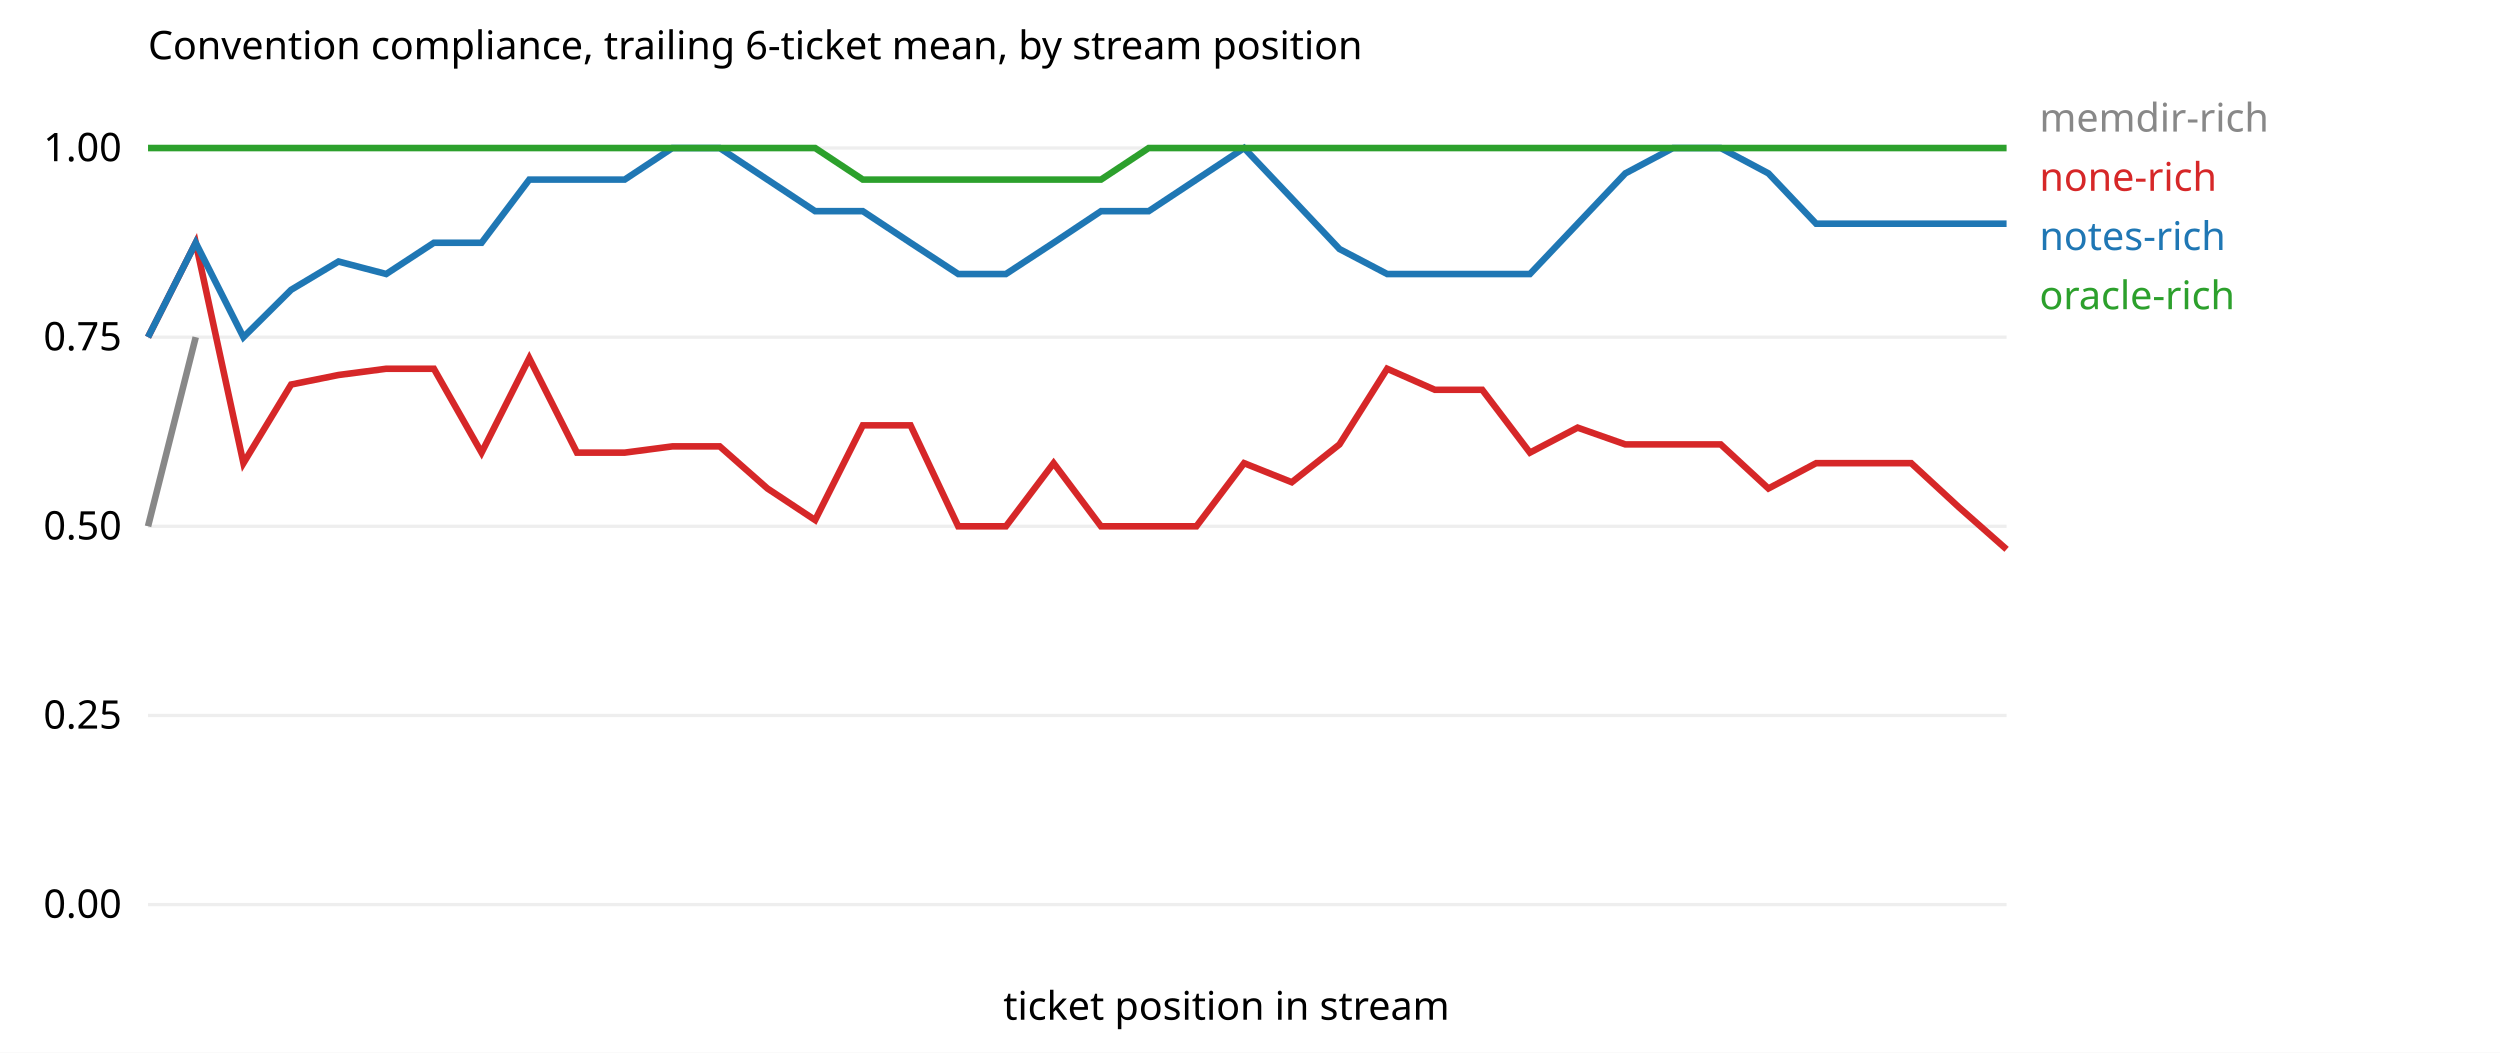
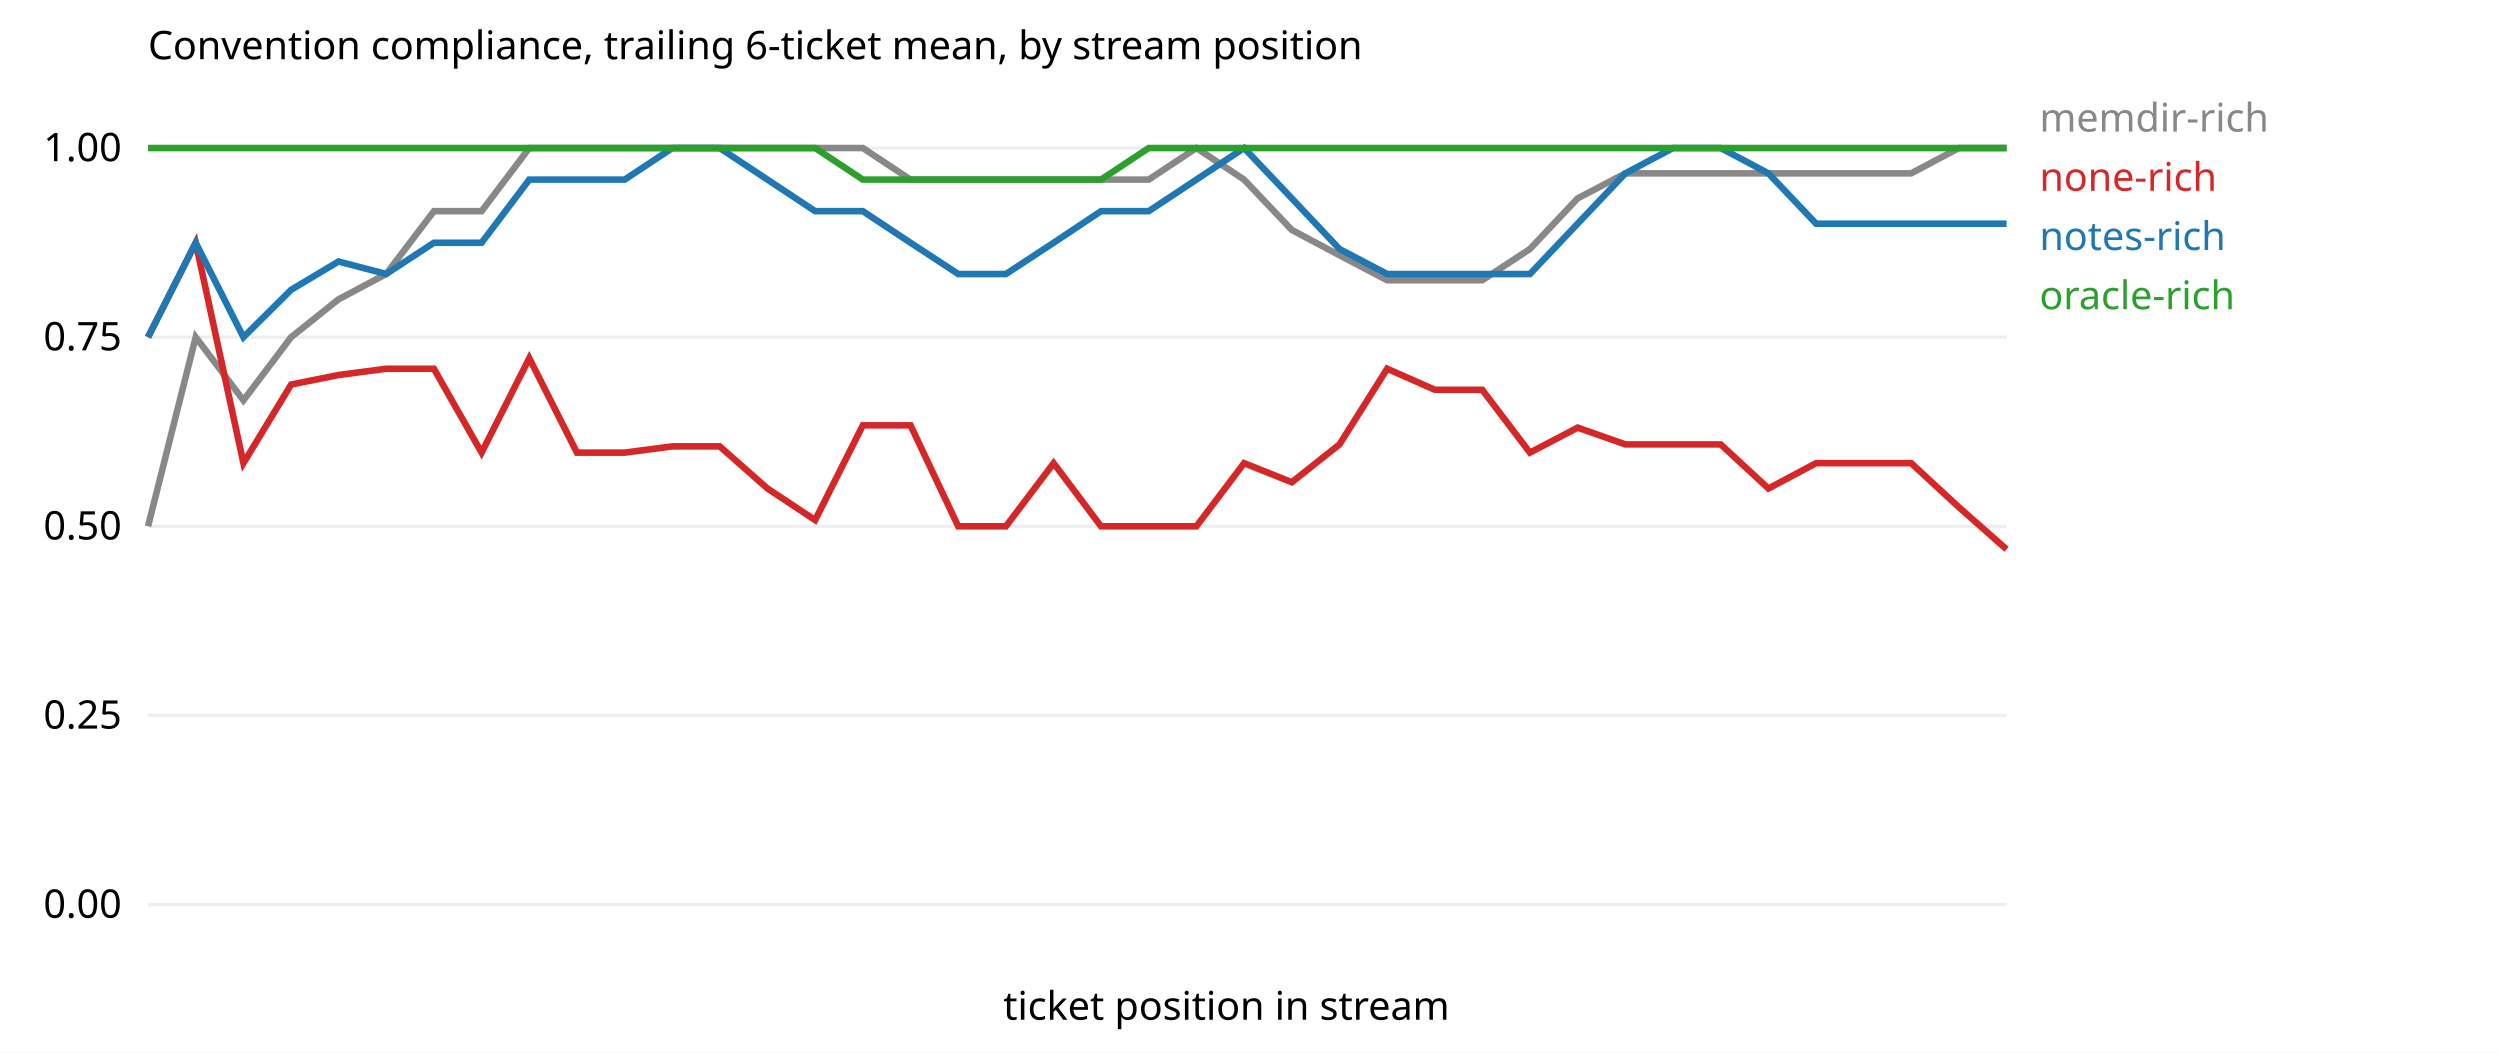
<svg xmlns="http://www.w3.org/2000/svg" viewBox="0 0 760 320" font-family="sans-serif" font-size="12">
  <rect width="760" height="320" fill="white" />
  <text x="45" y="18">Convention compliance, trailing 6-ticket mean, by stream position</text>
  <line x1="45" x2="610" y1="275" y2="275" stroke="#eee" />
  <text x="37" y="279" text-anchor="end">0.00</text>
  <line x1="45" x2="610" y1="217.5" y2="217.5" stroke="#eee" />
  <text x="37" y="221.5" text-anchor="end">0.25</text>
  <line x1="45" x2="610" y1="160.0" y2="160.0" stroke="#eee" />
  <text x="37" y="164.0" text-anchor="end">0.50</text>
  <line x1="45" x2="610" y1="102.5" y2="102.5" stroke="#eee" />
  <text x="37" y="106.5" text-anchor="end">0.75</text>
  <line x1="45" x2="610" y1="45.0" y2="45.0" stroke="#eee" />
  <text x="37" y="49.0" text-anchor="end">1.00</text>
-   <polyline fill="none" stroke="#888888" stroke-width="2" points="45.0,160.0 59.5,102.5" />
+   <polyline fill="none" stroke="#888888" stroke-width="2" points="45.0,160.0 59.5,102.5 74.0,121.7 88.5,102.5 102.9,91.0 117.4,83.3 131.9,64.2 146.4,64.2 160.9,45.0 175.4,45.0 189.9,45.0 204.4,45.0 218.8,45.0 233.3,45.0 247.8,45.0 262.3,45.0 276.8,54.6 291.3,54.6 305.8,54.6 320.3,54.6 334.7,54.6 349.2,54.6 363.7,45.0 378.2,54.6 392.7,69.9 407.2,77.6 421.7,85.2 436.2,85.2 450.6,85.2 465.1,75.7 479.6,60.3 494.1,52.7 508.6,52.7 523.1,52.7 537.6,52.7 552.1,52.7 566.5,52.7 581.0,52.7 595.5,45.0 610.0,45.0" />
  <text x="620" y="40" fill="#888888">memdir-rich</text>
  <polyline fill="none" stroke="#d62728" stroke-width="2" points="45.0,102.5 59.5,73.8 74.0,140.8 88.5,116.9 102.9,114.0 117.4,112.1 131.9,112.1 146.4,137.6 160.9,108.9 175.4,137.6 189.9,137.6 204.4,135.7 218.8,135.7 233.3,148.5 247.8,158.1 262.3,129.3 276.8,129.3 291.3,160.0 305.8,160.0 320.3,140.8 334.7,160.0 349.2,160.0 363.7,160.0 378.2,140.8 392.7,146.6 407.2,135.1 421.7,112.1 436.2,118.5 450.6,118.5 465.1,137.6 479.6,130.0 494.1,135.1 508.6,135.1 523.1,135.1 537.6,148.5 552.1,140.8 566.5,140.8 581.0,140.8 595.5,154.2 610.0,167.0" />
  <text x="620" y="58" fill="#d62728">none-rich</text>
  <polyline fill="none" stroke="#1f77b4" stroke-width="2" points="45.0,102.5 59.5,73.8 74.0,102.5 88.5,88.1 102.9,79.5 117.4,83.3 131.9,73.8 146.4,73.8 160.9,54.6 175.4,54.6 189.9,54.6 204.4,45.0 218.8,45.0 233.3,54.6 247.8,64.2 262.3,64.2 276.8,73.8 291.3,83.3 305.8,83.3 320.3,73.8 334.7,64.2 349.2,64.2 363.7,54.6 378.2,45.0 392.7,60.3 407.2,75.7 421.7,83.3 436.2,83.3 450.6,83.3 465.1,83.3 479.6,68.0 494.1,52.7 508.6,45.0 523.1,45.0 537.6,52.7 552.1,68.0 566.5,68.0 581.0,68.0 595.5,68.0 610.0,68.0" />
  <text x="620" y="76" fill="#1f77b4">notes-rich</text>
  <polyline fill="none" stroke="#2ca02c" stroke-width="2" points="45.0,45.0 59.5,45.0 74.0,45.0 88.5,45.0 102.9,45.0 117.4,45.0 131.9,45.0 146.4,45.0 160.9,45.0 175.4,45.0 189.9,45.0 204.4,45.0 218.8,45.0 233.3,45.0 247.8,45.0 262.3,54.6 276.8,54.6 291.3,54.6 305.8,54.6 320.3,54.6 334.7,54.6 349.2,45.0 363.7,45.0 378.2,45.0 392.7,45.0 407.2,45.0 421.7,45.0 436.2,45.0 450.6,45.0 465.1,45.0 479.6,45.0 494.1,45.0 508.6,45.0 523.1,45.0 537.6,45.0 552.1,45.0 566.5,45.0 581.0,45.0 595.5,45.0 610.0,45.0" />
  <text x="620" y="94" fill="#2ca02c">oracle-rich</text>
  <text x="305.0" y="310">ticket position in stream</text>
</svg>
